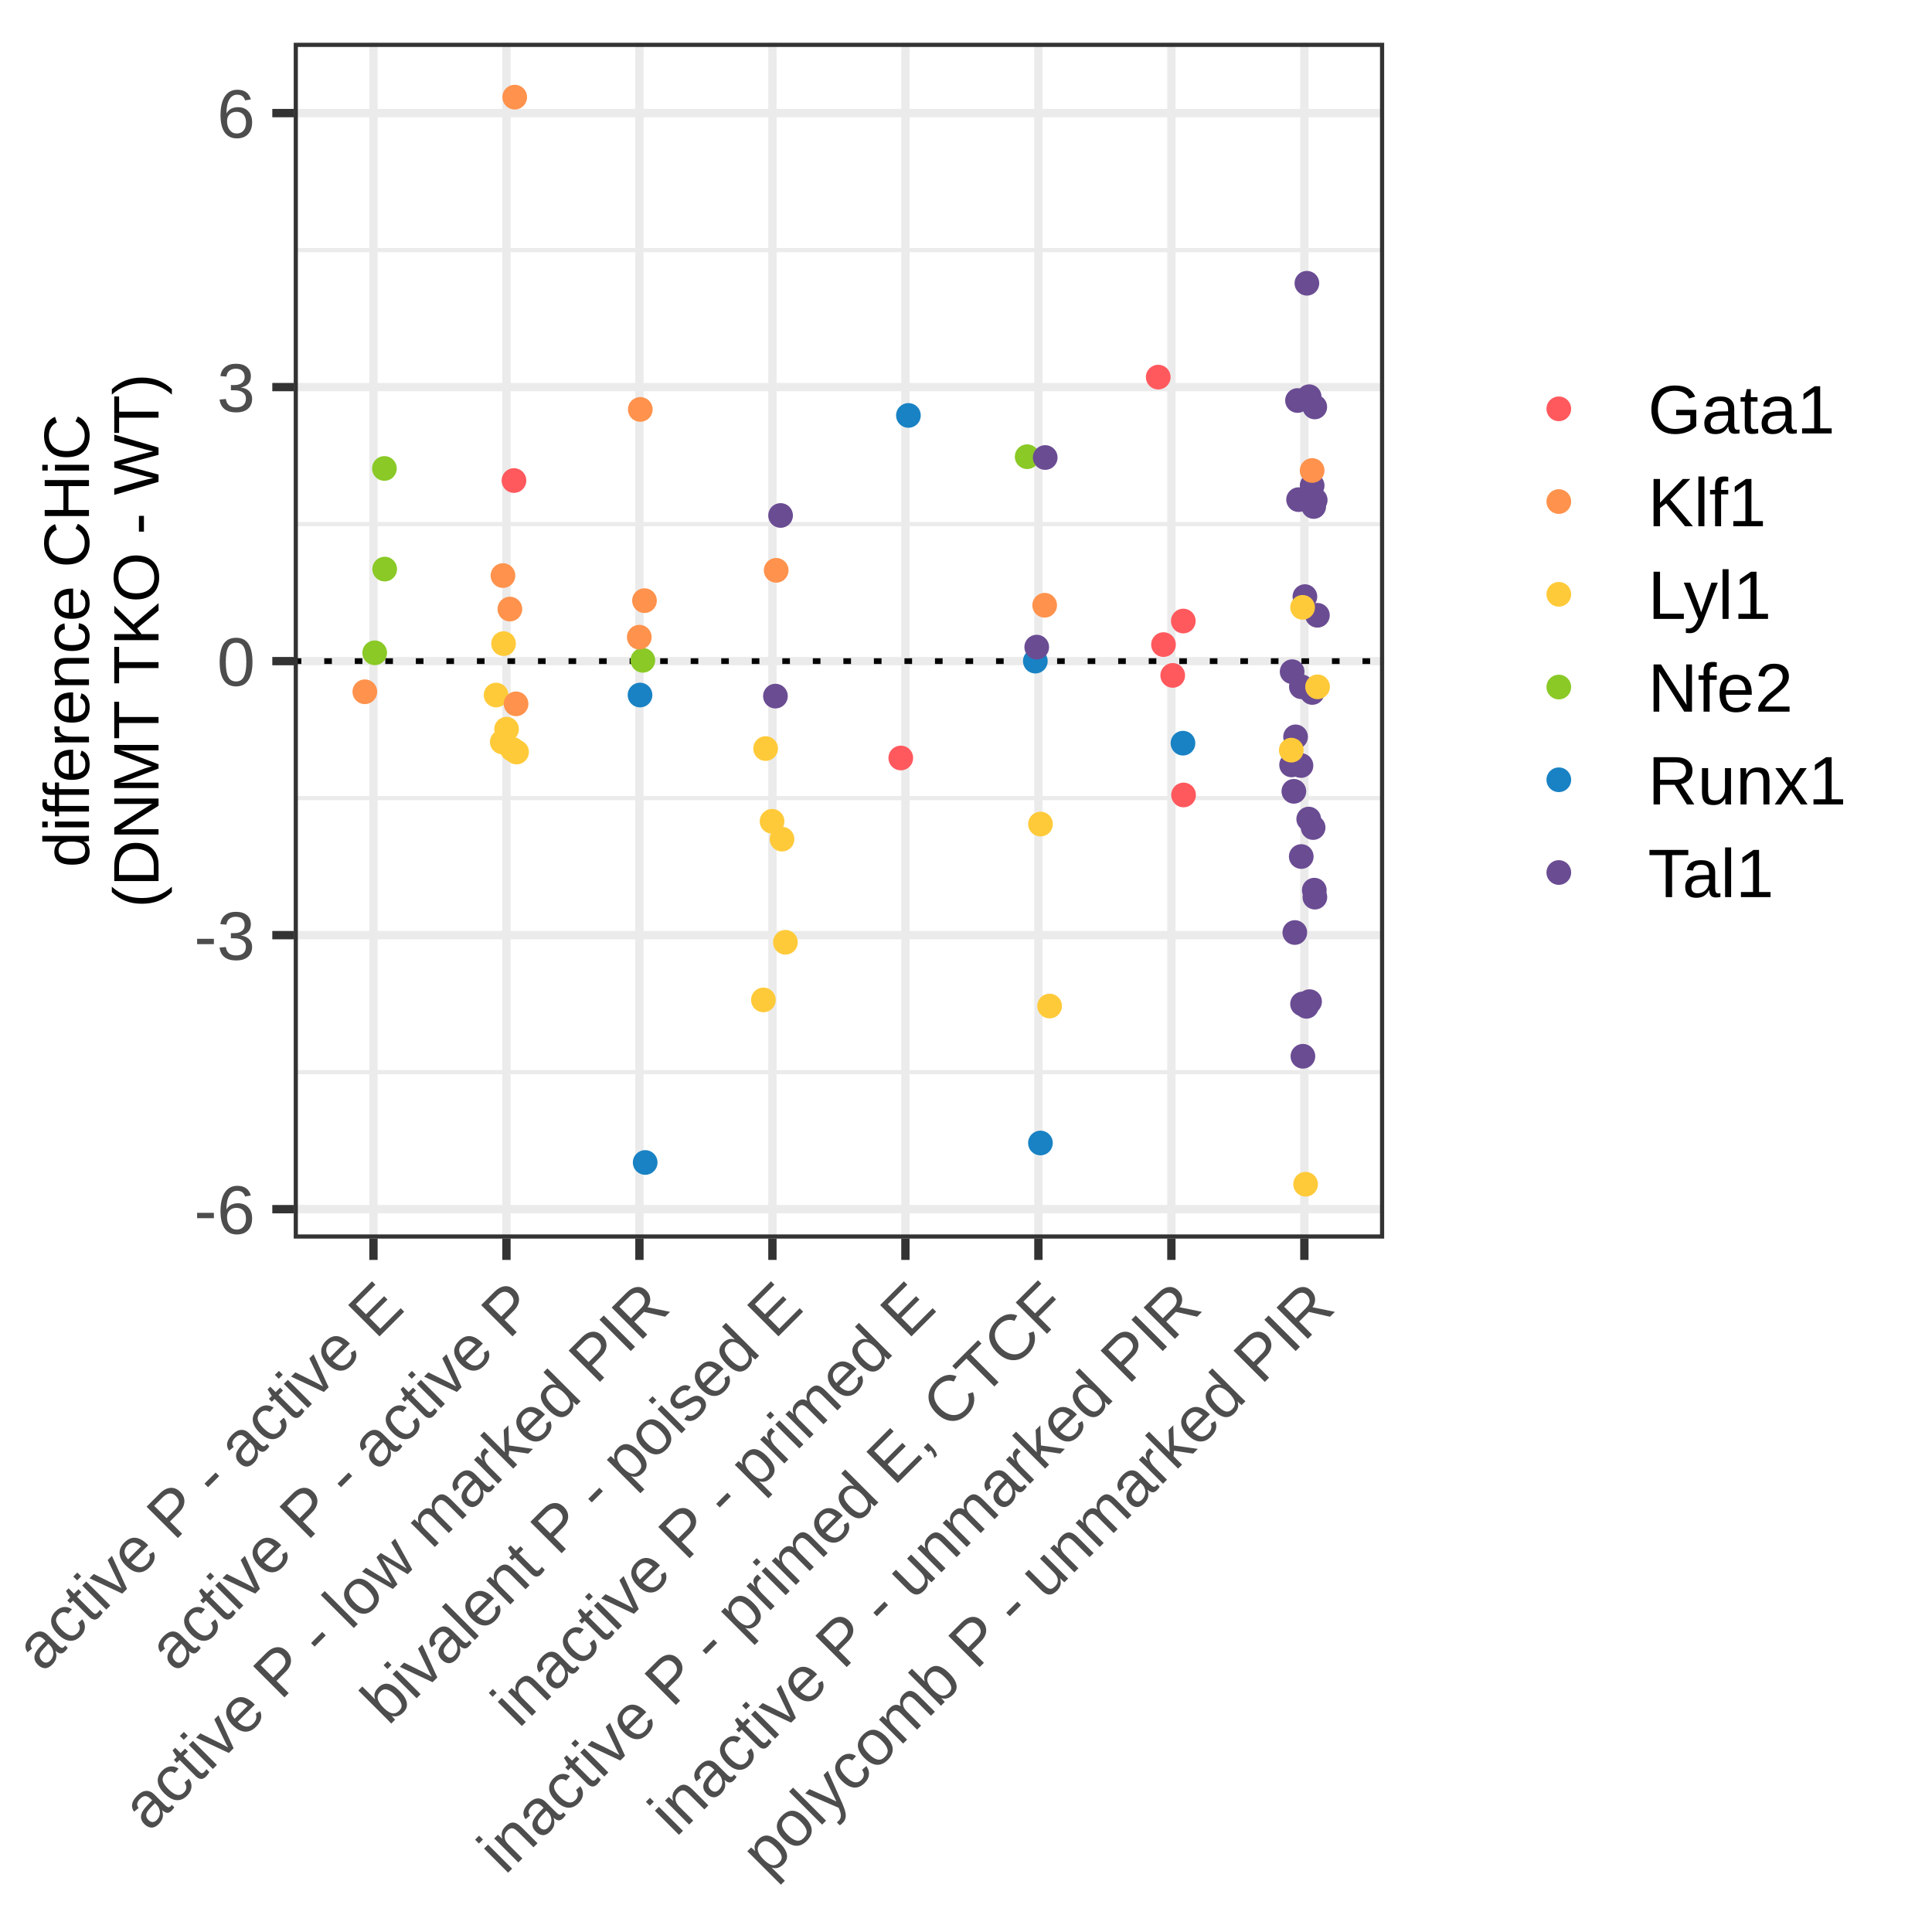
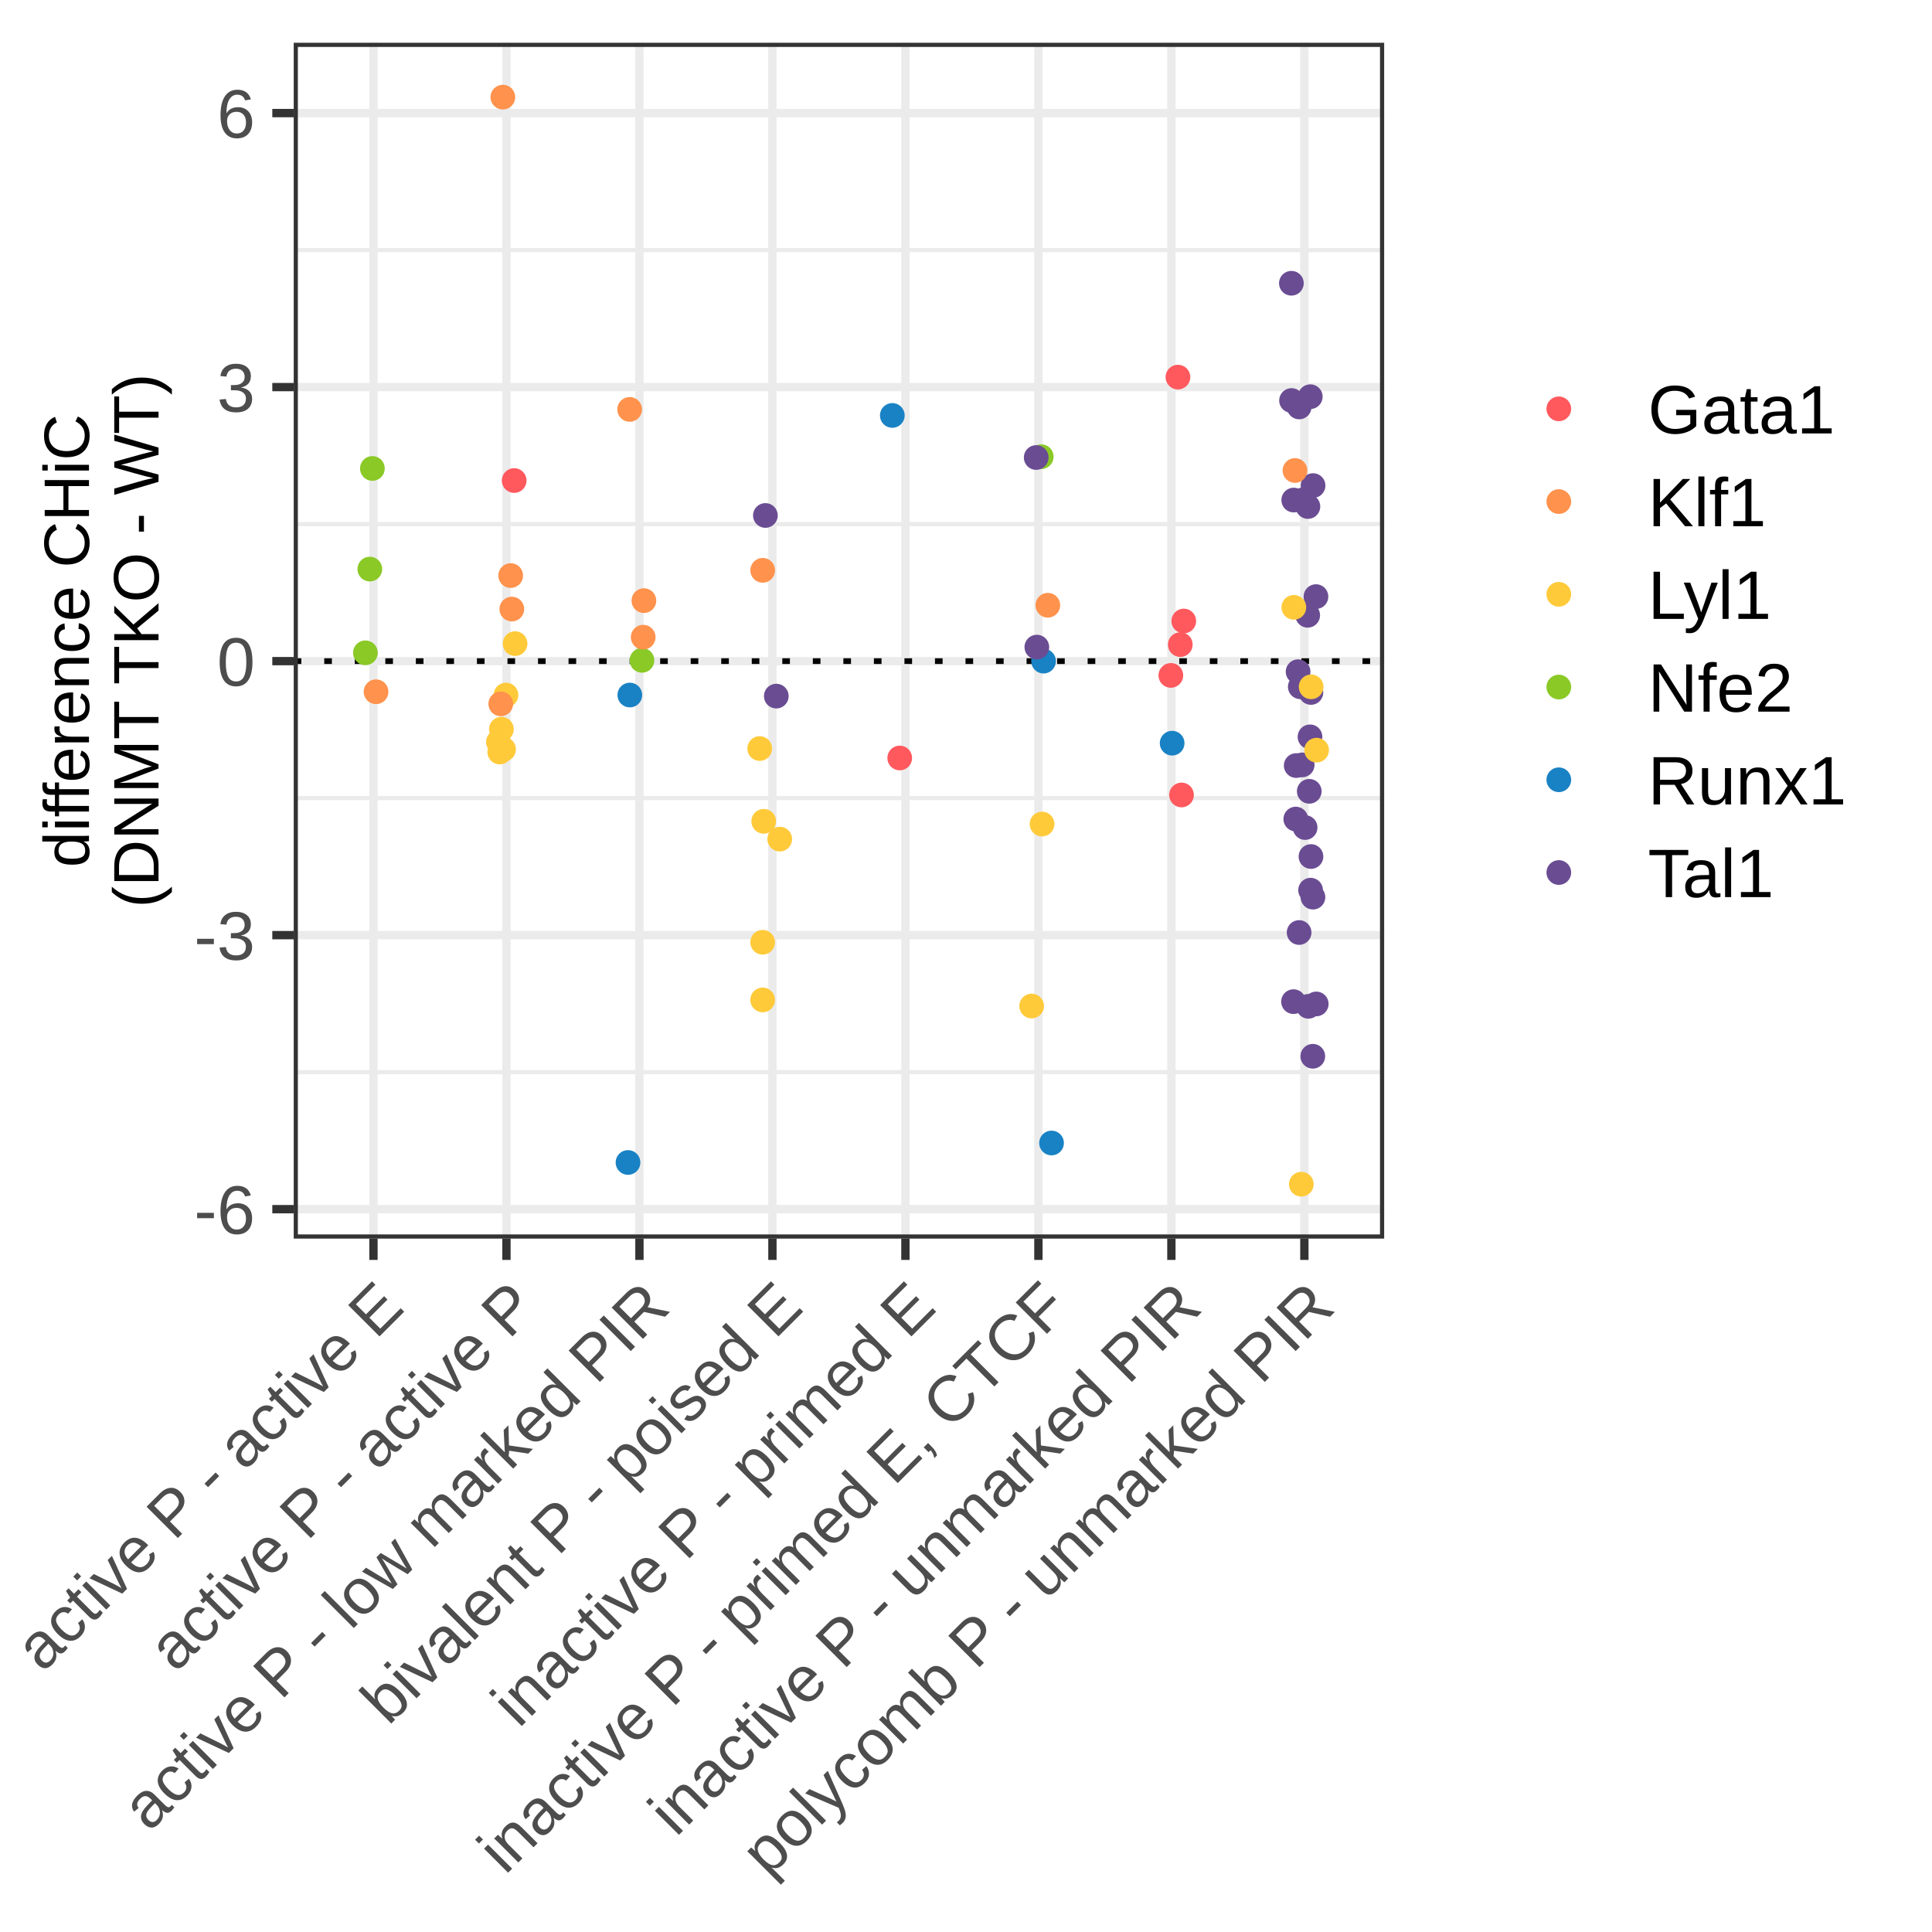
<svg xmlns="http://www.w3.org/2000/svg" class="svglite" width="360.00pt" height="360.00pt" viewBox="0 0 360.00 360.00">
  <defs>
    <style type="text/css">
    .svglite line, .svglite polyline, .svglite polygon, .svglite path, .svglite rect, .svglite circle {
      fill: none;
      stroke: #000000;
      stroke-linecap: round;
      stroke-linejoin: round;
      stroke-miterlimit: 10.00;
    }
    .svglite text {
      white-space: pre;
    }
  </style>
  </defs>
  <rect width="100%" height="100%" style="stroke: none; fill: #FFFFFF;" />
  <defs>
    <clipPath id="cpMC4wMHwzNjAuMDB8MC4wMHwzNjAuMDA=">
      <rect x="0.00" y="0.00" width="360.00" height="360.00" />
    </clipPath>
  </defs>
  <g clip-path="url(#cpMC4wMHwzNjAuMDB8MC4wMHwzNjAuMDA=)">
    <rect x="-0" y="0.00" width="360.00" height="360.00" style="stroke-width: 1.55; stroke: #FFFFFF; fill: #FFFFFF;" />
  </g>
  <defs>
    <clipPath id="cpNTQuNzN8MjU3LjkxfDcuOTd8MjMwLjc5">
      <rect x="54.73" y="7.97" width="203.19" height="222.82" />
    </clipPath>
  </defs>
  <g clip-path="url(#cpNTQuNzN8MjU3LjkxfDcuOTd8MjMwLjc5)">
    <rect x="54.73" y="7.97" width="203.19" height="222.82" style="stroke-width: 1.55; stroke: none; fill: #FFFFFF;" />
    <polyline points="54.73,199.78 257.91,199.78 " style="stroke-width: 0.78; stroke: #EBEBEB; stroke-linecap: butt;" />
    <polyline points="54.73,148.72 257.91,148.72 " style="stroke-width: 0.78; stroke: #EBEBEB; stroke-linecap: butt;" />
    <polyline points="54.73,97.66 257.91,97.66 " style="stroke-width: 0.78; stroke: #EBEBEB; stroke-linecap: butt;" />
    <polyline points="54.73,46.60 257.91,46.60 " style="stroke-width: 0.78; stroke: #EBEBEB; stroke-linecap: butt;" />
    <polyline points="54.73,225.31 257.91,225.31 " style="stroke-width: 1.55; stroke: #EBEBEB; stroke-linecap: butt;" />
    <polyline points="54.73,174.25 257.91,174.25 " style="stroke-width: 1.55; stroke: #EBEBEB; stroke-linecap: butt;" />
    <polyline points="54.73,123.19 257.91,123.19 " style="stroke-width: 1.55; stroke: #EBEBEB; stroke-linecap: butt;" />
    <polyline points="54.73,72.13 257.91,72.13 " style="stroke-width: 1.55; stroke: #EBEBEB; stroke-linecap: butt;" />
    <polyline points="54.73,21.07 257.91,21.07 " style="stroke-width: 1.55; stroke: #EBEBEB; stroke-linecap: butt;" />
    <polyline points="69.59,230.79 69.59,7.97 " style="stroke-width: 1.55; stroke: #EBEBEB; stroke-linecap: butt;" />
    <polyline points="94.37,230.79 94.37,7.97 " style="stroke-width: 1.55; stroke: #EBEBEB; stroke-linecap: butt;" />
    <polyline points="119.15,230.79 119.15,7.97 " style="stroke-width: 1.55; stroke: #EBEBEB; stroke-linecap: butt;" />
    <polyline points="143.93,230.79 143.93,7.97 " style="stroke-width: 1.55; stroke: #EBEBEB; stroke-linecap: butt;" />
    <polyline points="168.71,230.79 168.71,7.97 " style="stroke-width: 1.55; stroke: #EBEBEB; stroke-linecap: butt;" />
    <polyline points="193.49,230.79 193.49,7.97 " style="stroke-width: 1.55; stroke: #EBEBEB; stroke-linecap: butt;" />
    <polyline points="218.27,230.79 218.27,7.97 " style="stroke-width: 1.55; stroke: #EBEBEB; stroke-linecap: butt;" />
    <polyline points="243.05,230.79 243.05,7.97 " style="stroke-width: 1.55; stroke: #EBEBEB; stroke-linecap: butt;" />
    <line x1="54.73" y1="123.19" x2="257.91" y2="123.19" style="stroke-width: 1.07; stroke-dasharray: 1.42,4.27; stroke-linecap: butt;" />
-     <circle cx="69.82" cy="121.64" r="1.95" style="stroke-width: 0.71; stroke: #8AC926; fill: #8AC926;" />
-     <circle cx="119.78" cy="123.04" r="1.95" style="stroke-width: 0.71; stroke: #8AC926; fill: #8AC926;" />
-     <circle cx="71.63" cy="87.29" r="1.95" style="stroke-width: 0.71; stroke: #8AC926; fill: #8AC926;" />
-     <circle cx="191.40" cy="85.10" r="1.95" style="stroke-width: 0.71; stroke: #8AC926; fill: #8AC926;" />
-     <circle cx="71.68" cy="106.04" r="1.95" style="stroke-width: 0.71; stroke: #8AC926; fill: #8AC926;" />
-     <circle cx="119.26" cy="129.51" r="1.95" style="stroke-width: 0.71; stroke: #1982C4; fill: #1982C4;" />
-     <circle cx="220.43" cy="138.48" r="1.95" style="stroke-width: 0.71; stroke: #1982C4; fill: #1982C4;" />
-     <circle cx="120.22" cy="216.61" r="1.95" style="stroke-width: 0.71; stroke: #1982C4; fill: #1982C4;" />
-     <circle cx="193.87" cy="212.98" r="1.95" style="stroke-width: 0.71; stroke: #1982C4; fill: #1982C4;" />
-     <circle cx="169.27" cy="77.41" r="1.95" style="stroke-width: 0.71; stroke: #1982C4; fill: #1982C4;" />
-     <circle cx="192.92" cy="123.19" r="1.95" style="stroke-width: 0.71; stroke: #1982C4; fill: #1982C4;" />
-     <circle cx="240.77" cy="125.16" r="1.95" style="stroke-width: 0.71; stroke: #6A4C93; fill: #6A4C93;" />
-     <circle cx="145.45" cy="96.05" r="1.95" style="stroke-width: 0.71; stroke: #6A4C93; fill: #6A4C93;" />
-     <circle cx="193.18" cy="120.58" r="1.95" style="stroke-width: 0.71; stroke: #6A4C93; fill: #6A4C93;" />
-     <circle cx="241.41" cy="137.30" r="1.95" style="stroke-width: 0.71; stroke: #6A4C93; fill: #6A4C93;" />
-     <circle cx="242.71" cy="187.07" r="1.95" style="stroke-width: 0.71; stroke: #6A4C93; fill: #6A4C93;" />
-     <circle cx="240.67" cy="142.53" r="1.95" style="stroke-width: 0.71; stroke: #6A4C93; fill: #6A4C93;" />
-     <circle cx="194.76" cy="85.25" r="1.95" style="stroke-width: 0.71; stroke: #6A4C93; fill: #6A4C93;" />
-     <circle cx="245.48" cy="114.65" r="1.95" style="stroke-width: 0.71; stroke: #6A4C93; fill: #6A4C93;" />
-     <circle cx="144.49" cy="129.71" r="1.95" style="stroke-width: 0.71; stroke: #6A4C93; fill: #6A4C93;" />
-     <circle cx="244.68" cy="154.20" r="1.95" style="stroke-width: 0.71; stroke: #6A4C93; fill: #6A4C93;" />
-     <circle cx="241.27" cy="173.76" r="1.95" style="stroke-width: 0.71; stroke: #6A4C93; fill: #6A4C93;" />
-     <circle cx="244.52" cy="129.03" r="1.95" style="stroke-width: 0.71; stroke: #6A4C93; fill: #6A4C93;" />
-     <circle cx="241.97" cy="93.10" r="1.95" style="stroke-width: 0.71; stroke: #6A4C93; fill: #6A4C93;" />
-     <circle cx="244.79" cy="94.38" r="1.95" style="stroke-width: 0.71; stroke: #6A4C93; fill: #6A4C93;" />
-     <circle cx="245.01" cy="167.17" r="1.95" style="stroke-width: 0.71; stroke: #6A4C93; fill: #6A4C93;" />
-     <circle cx="241.09" cy="147.45" r="1.95" style="stroke-width: 0.71; stroke: #6A4C93; fill: #6A4C93;" />
-     <circle cx="242.42" cy="142.65" r="1.95" style="stroke-width: 0.71; stroke: #6A4C93; fill: #6A4C93;" />
-     <circle cx="242.78" cy="196.82" r="1.95" style="stroke-width: 0.71; stroke: #6A4C93; fill: #6A4C93;" />
-     <circle cx="244.90" cy="165.87" r="1.95" style="stroke-width: 0.71; stroke: #6A4C93; fill: #6A4C93;" />
-     <circle cx="244.99" cy="75.83" r="1.95" style="stroke-width: 0.71; stroke: #6A4C93; fill: #6A4C93;" />
-     <circle cx="245.07" cy="93.18" r="1.95" style="stroke-width: 0.71; stroke: #6A4C93; fill: #6A4C93;" />
-     <circle cx="244.02" cy="186.64" r="1.95" style="stroke-width: 0.71; stroke: #6A4C93; fill: #6A4C93;" />
-     <circle cx="242.49" cy="127.97" r="1.95" style="stroke-width: 0.71; stroke: #6A4C93; fill: #6A4C93;" />
-     <circle cx="241.77" cy="74.63" r="1.95" style="stroke-width: 0.71; stroke: #6A4C93; fill: #6A4C93;" />
-     <circle cx="244.50" cy="90.48" r="1.95" style="stroke-width: 0.71; stroke: #6A4C93; fill: #6A4C93;" />
-     <circle cx="243.52" cy="52.78" r="1.95" style="stroke-width: 0.71; stroke: #6A4C93; fill: #6A4C93;" />
-     <circle cx="243.86" cy="152.62" r="1.95" style="stroke-width: 0.71; stroke: #6A4C93; fill: #6A4C93;" />
-     <circle cx="243.94" cy="73.92" r="1.95" style="stroke-width: 0.71; stroke: #6A4C93; fill: #6A4C93;" />
-     <circle cx="243.15" cy="111.17" r="1.95" style="stroke-width: 0.71; stroke: #6A4C93; fill: #6A4C93;" />
-     <circle cx="242.47" cy="159.60" r="1.95" style="stroke-width: 0.71; stroke: #6A4C93; fill: #6A4C93;" />
-     <circle cx="243.45" cy="187.51" r="1.95" style="stroke-width: 0.71; stroke: #6A4C93; fill: #6A4C93;" />
-     <circle cx="195.58" cy="187.46" r="1.95" style="stroke-width: 0.71; stroke: #FFCA3A; fill: #FFCA3A;" />
-     <circle cx="95.47" cy="139.62" r="1.95" style="stroke-width: 0.71; stroke: #FFCA3A; fill: #FFCA3A;" />
-     <circle cx="92.44" cy="129.51" r="1.95" style="stroke-width: 0.71; stroke: #FFCA3A; fill: #FFCA3A;" />
-     <circle cx="96.25" cy="140.13" r="1.95" style="stroke-width: 0.71; stroke: #FFCA3A; fill: #FFCA3A;" />
-     <circle cx="193.88" cy="153.55" r="1.95" style="stroke-width: 0.71; stroke: #FFCA3A; fill: #FFCA3A;" />
-     <circle cx="142.66" cy="139.48" r="1.95" style="stroke-width: 0.71; stroke: #FFCA3A; fill: #FFCA3A;" />
-     <circle cx="142.25" cy="186.32" r="1.95" style="stroke-width: 0.71; stroke: #FFCA3A; fill: #FFCA3A;" />
-     <circle cx="146.35" cy="175.58" r="1.95" style="stroke-width: 0.71; stroke: #FFCA3A; fill: #FFCA3A;" />
-     <circle cx="143.86" cy="153.04" r="1.95" style="stroke-width: 0.71; stroke: #FFCA3A; fill: #FFCA3A;" />
-     <circle cx="93.59" cy="138.25" r="1.95" style="stroke-width: 0.71; stroke: #FFCA3A; fill: #FFCA3A;" />
-     <circle cx="240.61" cy="139.78" r="1.95" style="stroke-width: 0.71; stroke: #FFCA3A; fill: #FFCA3A;" />
-     <circle cx="243.28" cy="220.66" r="1.95" style="stroke-width: 0.71; stroke: #FFCA3A; fill: #FFCA3A;" />
-     <circle cx="242.72" cy="113.17" r="1.95" style="stroke-width: 0.71; stroke: #FFCA3A; fill: #FFCA3A;" />
-     <circle cx="94.39" cy="135.87" r="1.95" style="stroke-width: 0.71; stroke: #FFCA3A; fill: #FFCA3A;" />
-     <circle cx="145.71" cy="156.36" r="1.95" style="stroke-width: 0.71; stroke: #FFCA3A; fill: #FFCA3A;" />
-     <circle cx="245.51" cy="127.98" r="1.95" style="stroke-width: 0.71; stroke: #FFCA3A; fill: #FFCA3A;" />
-     <circle cx="93.83" cy="119.93" r="1.95" style="stroke-width: 0.71; stroke: #FFCA3A; fill: #FFCA3A;" />
-     <circle cx="95.01" cy="113.49" r="1.95" style="stroke-width: 0.71; stroke: #FF924C; fill: #FF924C;" />
-     <circle cx="95.91" cy="18.10" r="1.95" style="stroke-width: 0.71; stroke: #FF924C; fill: #FF924C;" />
-     <circle cx="93.72" cy="107.25" r="1.95" style="stroke-width: 0.71; stroke: #FF924C; fill: #FF924C;" />
-     <circle cx="194.66" cy="112.78" r="1.95" style="stroke-width: 0.71; stroke: #FF924C; fill: #FF924C;" />
-     <circle cx="120.09" cy="111.92" r="1.95" style="stroke-width: 0.71; stroke: #FF924C; fill: #FF924C;" />
-     <circle cx="119.31" cy="76.29" r="1.95" style="stroke-width: 0.71; stroke: #FF924C; fill: #FF924C;" />
-     <circle cx="119.12" cy="118.73" r="1.95" style="stroke-width: 0.71; stroke: #FF924C; fill: #FF924C;" />
-     <circle cx="96.16" cy="131.15" r="1.95" style="stroke-width: 0.71; stroke: #FF924C; fill: #FF924C;" />
-     <circle cx="244.50" cy="87.67" r="1.95" style="stroke-width: 0.71; stroke: #FF924C; fill: #FF924C;" />
-     <circle cx="67.98" cy="128.90" r="1.95" style="stroke-width: 0.71; stroke: #FF924C; fill: #FF924C;" />
-     <circle cx="144.63" cy="106.27" r="1.95" style="stroke-width: 0.71; stroke: #FF924C; fill: #FF924C;" />
-     <circle cx="167.85" cy="141.24" r="1.95" style="stroke-width: 0.71; stroke: #FF595E; fill: #FF595E;" />
-     <circle cx="215.82" cy="70.27" r="1.95" style="stroke-width: 0.71; stroke: #FF595E; fill: #FF595E;" />
-     <circle cx="220.49" cy="115.72" r="1.95" style="stroke-width: 0.71; stroke: #FF595E; fill: #FF595E;" />
-     <circle cx="95.77" cy="89.54" r="1.95" style="stroke-width: 0.71; stroke: #FF595E; fill: #FF595E;" />
-     <circle cx="218.52" cy="125.85" r="1.95" style="stroke-width: 0.71; stroke: #FF595E; fill: #FF595E;" />
-     <circle cx="216.80" cy="120.11" r="1.95" style="stroke-width: 0.71; stroke: #FF595E; fill: #FF595E;" />
-     <circle cx="220.54" cy="148.13" r="1.95" style="stroke-width: 0.71; stroke: #FF595E; fill: #FF595E;" />
+     <circle cx="68.09" cy="121.64" r="1.95" style="stroke-width: 0.71; stroke: #8AC926; fill: #8AC926;" />
+     <circle cx="119.62" cy="123.04" r="1.95" style="stroke-width: 0.71; stroke: #8AC926; fill: #8AC926;" />
+     <circle cx="69.39" cy="87.29" r="1.95" style="stroke-width: 0.71; stroke: #8AC926; fill: #8AC926;" />
+     <circle cx="194.02" cy="85.10" r="1.95" style="stroke-width: 0.71; stroke: #8AC926; fill: #8AC926;" />
+     <circle cx="68.91" cy="106.04" r="1.95" style="stroke-width: 0.71; stroke: #8AC926; fill: #8AC926;" />
+     <circle cx="117.36" cy="129.51" r="1.95" style="stroke-width: 0.71; stroke: #1982C4; fill: #1982C4;" />
+     <circle cx="218.41" cy="138.48" r="1.95" style="stroke-width: 0.71; stroke: #1982C4; fill: #1982C4;" />
+     <circle cx="117.02" cy="216.61" r="1.95" style="stroke-width: 0.71; stroke: #1982C4; fill: #1982C4;" />
+     <circle cx="195.94" cy="212.98" r="1.95" style="stroke-width: 0.71; stroke: #1982C4; fill: #1982C4;" />
+     <circle cx="166.27" cy="77.41" r="1.95" style="stroke-width: 0.71; stroke: #1982C4; fill: #1982C4;" />
+     <circle cx="194.45" cy="123.19" r="1.95" style="stroke-width: 0.71; stroke: #1982C4; fill: #1982C4;" />
+     <circle cx="241.88" cy="125.16" r="1.95" style="stroke-width: 0.71; stroke: #6A4C93; fill: #6A4C93;" />
+     <circle cx="142.62" cy="96.05" r="1.95" style="stroke-width: 0.71; stroke: #6A4C93; fill: #6A4C93;" />
+     <circle cx="193.20" cy="120.58" r="1.95" style="stroke-width: 0.71; stroke: #6A4C93; fill: #6A4C93;" />
+     <circle cx="244.10" cy="137.30" r="1.95" style="stroke-width: 0.71; stroke: #6A4C93; fill: #6A4C93;" />
+     <circle cx="245.26" cy="187.07" r="1.95" style="stroke-width: 0.71; stroke: #6A4C93; fill: #6A4C93;" />
+     <circle cx="242.64" cy="142.53" r="1.95" style="stroke-width: 0.71; stroke: #6A4C93; fill: #6A4C93;" />
+     <circle cx="193.08" cy="85.25" r="1.95" style="stroke-width: 0.71; stroke: #6A4C93; fill: #6A4C93;" />
+     <circle cx="243.67" cy="114.65" r="1.95" style="stroke-width: 0.71; stroke: #6A4C93; fill: #6A4C93;" />
+     <circle cx="144.65" cy="129.71" r="1.95" style="stroke-width: 0.71; stroke: #6A4C93; fill: #6A4C93;" />
+     <circle cx="243.19" cy="154.20" r="1.95" style="stroke-width: 0.71; stroke: #6A4C93; fill: #6A4C93;" />
+     <circle cx="242.07" cy="173.76" r="1.95" style="stroke-width: 0.71; stroke: #6A4C93; fill: #6A4C93;" />
+     <circle cx="244.27" cy="129.03" r="1.95" style="stroke-width: 0.71; stroke: #6A4C93; fill: #6A4C93;" />
+     <circle cx="242.95" cy="93.10" r="1.95" style="stroke-width: 0.71; stroke: #6A4C93; fill: #6A4C93;" />
+     <circle cx="243.71" cy="94.38" r="1.95" style="stroke-width: 0.71; stroke: #6A4C93; fill: #6A4C93;" />
+     <circle cx="244.65" cy="167.17" r="1.95" style="stroke-width: 0.71; stroke: #6A4C93; fill: #6A4C93;" />
+     <circle cx="243.96" cy="147.45" r="1.95" style="stroke-width: 0.71; stroke: #6A4C93; fill: #6A4C93;" />
+     <circle cx="241.53" cy="142.65" r="1.95" style="stroke-width: 0.71; stroke: #6A4C93; fill: #6A4C93;" />
+     <circle cx="244.62" cy="196.82" r="1.95" style="stroke-width: 0.71; stroke: #6A4C93; fill: #6A4C93;" />
+     <circle cx="244.21" cy="165.87" r="1.95" style="stroke-width: 0.71; stroke: #6A4C93; fill: #6A4C93;" />
+     <circle cx="242.08" cy="75.83" r="1.95" style="stroke-width: 0.71; stroke: #6A4C93; fill: #6A4C93;" />
+     <circle cx="241.07" cy="93.18" r="1.95" style="stroke-width: 0.71; stroke: #6A4C93; fill: #6A4C93;" />
+     <circle cx="241.03" cy="186.64" r="1.95" style="stroke-width: 0.71; stroke: #6A4C93; fill: #6A4C93;" />
+     <circle cx="242.29" cy="127.97" r="1.95" style="stroke-width: 0.71; stroke: #6A4C93; fill: #6A4C93;" />
+     <circle cx="240.66" cy="74.63" r="1.95" style="stroke-width: 0.71; stroke: #6A4C93; fill: #6A4C93;" />
+     <circle cx="244.67" cy="90.48" r="1.95" style="stroke-width: 0.71; stroke: #6A4C93; fill: #6A4C93;" />
+     <circle cx="240.63" cy="52.78" r="1.95" style="stroke-width: 0.71; stroke: #6A4C93; fill: #6A4C93;" />
+     <circle cx="241.45" cy="152.62" r="1.95" style="stroke-width: 0.71; stroke: #6A4C93; fill: #6A4C93;" />
+     <circle cx="244.15" cy="73.92" r="1.95" style="stroke-width: 0.71; stroke: #6A4C93; fill: #6A4C93;" />
+     <circle cx="245.21" cy="111.17" r="1.95" style="stroke-width: 0.71; stroke: #6A4C93; fill: #6A4C93;" />
+     <circle cx="244.28" cy="159.60" r="1.95" style="stroke-width: 0.71; stroke: #6A4C93; fill: #6A4C93;" />
+     <circle cx="243.81" cy="187.51" r="1.95" style="stroke-width: 0.71; stroke: #6A4C93; fill: #6A4C93;" />
+     <circle cx="192.23" cy="187.46" r="1.95" style="stroke-width: 0.71; stroke: #FFCA3A; fill: #FFCA3A;" />
+     <circle cx="93.83" cy="139.62" r="1.95" style="stroke-width: 0.71; stroke: #FFCA3A; fill: #FFCA3A;" />
+     <circle cx="94.28" cy="129.51" r="1.95" style="stroke-width: 0.71; stroke: #FFCA3A; fill: #FFCA3A;" />
+     <circle cx="93.12" cy="140.13" r="1.95" style="stroke-width: 0.71; stroke: #FFCA3A; fill: #FFCA3A;" />
+     <circle cx="194.17" cy="153.55" r="1.95" style="stroke-width: 0.71; stroke: #FFCA3A; fill: #FFCA3A;" />
+     <circle cx="141.56" cy="139.48" r="1.95" style="stroke-width: 0.71; stroke: #FFCA3A; fill: #FFCA3A;" />
+     <circle cx="142.11" cy="186.32" r="1.95" style="stroke-width: 0.71; stroke: #FFCA3A; fill: #FFCA3A;" />
+     <circle cx="142.11" cy="175.58" r="1.95" style="stroke-width: 0.71; stroke: #FFCA3A; fill: #FFCA3A;" />
+     <circle cx="142.31" cy="153.04" r="1.95" style="stroke-width: 0.71; stroke: #FFCA3A; fill: #FFCA3A;" />
+     <circle cx="92.87" cy="138.25" r="1.95" style="stroke-width: 0.71; stroke: #FFCA3A; fill: #FFCA3A;" />
+     <circle cx="245.33" cy="139.78" r="1.95" style="stroke-width: 0.71; stroke: #FFCA3A; fill: #FFCA3A;" />
+     <circle cx="242.48" cy="220.66" r="1.95" style="stroke-width: 0.71; stroke: #FFCA3A; fill: #FFCA3A;" />
+     <circle cx="241.09" cy="113.17" r="1.95" style="stroke-width: 0.71; stroke: #FFCA3A; fill: #FFCA3A;" />
+     <circle cx="93.43" cy="135.87" r="1.95" style="stroke-width: 0.71; stroke: #FFCA3A; fill: #FFCA3A;" />
+     <circle cx="145.29" cy="156.36" r="1.95" style="stroke-width: 0.71; stroke: #FFCA3A; fill: #FFCA3A;" />
+     <circle cx="244.31" cy="127.98" r="1.95" style="stroke-width: 0.71; stroke: #FFCA3A; fill: #FFCA3A;" />
+     <circle cx="95.98" cy="119.93" r="1.95" style="stroke-width: 0.71; stroke: #FFCA3A; fill: #FFCA3A;" />
+     <circle cx="95.37" cy="113.49" r="1.95" style="stroke-width: 0.71; stroke: #FF924C; fill: #FF924C;" />
+     <circle cx="93.70" cy="18.10" r="1.95" style="stroke-width: 0.71; stroke: #FF924C; fill: #FF924C;" />
+     <circle cx="95.16" cy="107.25" r="1.95" style="stroke-width: 0.71; stroke: #FF924C; fill: #FF924C;" />
+     <circle cx="195.25" cy="112.78" r="1.95" style="stroke-width: 0.71; stroke: #FF924C; fill: #FF924C;" />
+     <circle cx="119.98" cy="111.92" r="1.95" style="stroke-width: 0.71; stroke: #FF924C; fill: #FF924C;" />
+     <circle cx="117.33" cy="76.29" r="1.95" style="stroke-width: 0.71; stroke: #FF924C; fill: #FF924C;" />
+     <circle cx="119.85" cy="118.73" r="1.95" style="stroke-width: 0.71; stroke: #FF924C; fill: #FF924C;" />
+     <circle cx="93.31" cy="131.15" r="1.95" style="stroke-width: 0.71; stroke: #FF924C; fill: #FF924C;" />
+     <circle cx="241.30" cy="87.67" r="1.95" style="stroke-width: 0.71; stroke: #FF924C; fill: #FF924C;" />
+     <circle cx="70.07" cy="128.90" r="1.95" style="stroke-width: 0.71; stroke: #FF924C; fill: #FF924C;" />
+     <circle cx="142.12" cy="106.27" r="1.95" style="stroke-width: 0.71; stroke: #FF924C; fill: #FF924C;" />
+     <circle cx="167.65" cy="141.24" r="1.95" style="stroke-width: 0.71; stroke: #FF595E; fill: #FF595E;" />
+     <circle cx="219.49" cy="70.27" r="1.95" style="stroke-width: 0.71; stroke: #FF595E; fill: #FF595E;" />
+     <circle cx="220.58" cy="115.72" r="1.95" style="stroke-width: 0.71; stroke: #FF595E; fill: #FF595E;" />
+     <circle cx="95.81" cy="89.54" r="1.95" style="stroke-width: 0.71; stroke: #FF595E; fill: #FF595E;" />
+     <circle cx="218.17" cy="125.85" r="1.95" style="stroke-width: 0.71; stroke: #FF595E; fill: #FF595E;" />
+     <circle cx="219.93" cy="120.11" r="1.95" style="stroke-width: 0.71; stroke: #FF595E; fill: #FF595E;" />
+     <circle cx="220.16" cy="148.13" r="1.95" style="stroke-width: 0.71; stroke: #FF595E; fill: #FF595E;" />
    <rect x="54.73" y="7.97" width="203.19" height="222.82" style="stroke-width: 1.55; stroke: #333333;" />
  </g>
  <g clip-path="url(#cpMC4wMHwzNjAuMDB8MC4wMHwzNjAuMDA=)">
    <text x="47.55" y="229.90" text-anchor="end" style="font-size: 12.80px;fill: #4D4D4D; font-family: &quot;Arial&quot;;" textLength="11.38px" lengthAdjust="spacingAndGlyphs">-6</text>
    <text x="47.55" y="178.84" text-anchor="end" style="font-size: 12.80px;fill: #4D4D4D; font-family: &quot;Arial&quot;;" textLength="11.38px" lengthAdjust="spacingAndGlyphs">-3</text>
    <text x="47.55" y="127.78" text-anchor="end" style="font-size: 12.80px;fill: #4D4D4D; font-family: &quot;Arial&quot;;" textLength="7.11px" lengthAdjust="spacingAndGlyphs">0</text>
    <text x="47.55" y="76.72" text-anchor="end" style="font-size: 12.80px;fill: #4D4D4D; font-family: &quot;Arial&quot;;" textLength="7.11px" lengthAdjust="spacingAndGlyphs">3</text>
    <text x="47.55" y="25.66" text-anchor="end" style="font-size: 12.80px;fill: #4D4D4D; font-family: &quot;Arial&quot;;" textLength="7.11px" lengthAdjust="spacingAndGlyphs">6</text>
    <polyline points="50.74,225.31 54.73,225.31 " style="stroke-width: 1.55; stroke: #333333; stroke-linecap: butt;" />
    <polyline points="50.74,174.25 54.73,174.25 " style="stroke-width: 1.55; stroke: #333333; stroke-linecap: butt;" />
    <polyline points="50.74,123.19 54.73,123.19 " style="stroke-width: 1.55; stroke: #333333; stroke-linecap: butt;" />
    <polyline points="50.74,72.13 54.73,72.13 " style="stroke-width: 1.55; stroke: #333333; stroke-linecap: butt;" />
    <polyline points="50.74,21.07 54.73,21.07 " style="stroke-width: 1.55; stroke: #333333; stroke-linecap: butt;" />
    <polyline points="69.59,234.77 69.59,230.79 " style="stroke-width: 1.55; stroke: #333333; stroke-linecap: butt;" />
    <polyline points="94.37,234.77 94.37,230.79 " style="stroke-width: 1.55; stroke: #333333; stroke-linecap: butt;" />
    <polyline points="119.15,234.77 119.15,230.79 " style="stroke-width: 1.55; stroke: #333333; stroke-linecap: butt;" />
    <polyline points="143.93,234.77 143.93,230.79 " style="stroke-width: 1.55; stroke: #333333; stroke-linecap: butt;" />
    <polyline points="168.71,234.77 168.71,230.79 " style="stroke-width: 1.55; stroke: #333333; stroke-linecap: butt;" />
    <polyline points="193.49,234.77 193.49,230.79 " style="stroke-width: 1.55; stroke: #333333; stroke-linecap: butt;" />
    <polyline points="218.27,234.77 218.27,230.79 " style="stroke-width: 1.55; stroke: #333333; stroke-linecap: butt;" />
    <polyline points="243.05,234.77 243.05,230.79 " style="stroke-width: 1.55; stroke: #333333; stroke-linecap: butt;" />
    <text transform="translate(75.68,244.05) rotate(-45)" text-anchor="end" style="font-size: 12.00px;fill: #4D4D4D; font-family: &quot;Arial&quot;;" textLength="96.03px" lengthAdjust="spacingAndGlyphs">active P - active E</text>
    <text transform="translate(100.46,244.05) rotate(-45)" text-anchor="end" style="font-size: 12.00px;fill: #4D4D4D; font-family: &quot;Arial&quot;;" textLength="96.03px" lengthAdjust="spacingAndGlyphs">active P - active P</text>
    <text transform="translate(125.24,244.05) rotate(-45)" text-anchor="end" style="font-size: 12.00px;fill: #4D4D4D; font-family: &quot;Arial&quot;;" textLength="138.04px" lengthAdjust="spacingAndGlyphs">active P - low marked PIR</text>
    <text transform="translate(150.02,244.05) rotate(-45)" text-anchor="end" style="font-size: 12.00px;fill: #4D4D4D; font-family: &quot;Arial&quot;;" textLength="110.06px" lengthAdjust="spacingAndGlyphs">bivalent P - poised E</text>
    <text transform="translate(174.80,244.05) rotate(-45)" text-anchor="end" style="font-size: 12.00px;fill: #4D4D4D; font-family: &quot;Arial&quot;;" textLength="110.70px" lengthAdjust="spacingAndGlyphs">inactive P - primed E</text>
    <text transform="translate(199.58,244.05) rotate(-45)" text-anchor="end" style="font-size: 12.00px;fill: #4D4D4D; font-family: &quot;Arial&quot;;" textLength="149.36px" lengthAdjust="spacingAndGlyphs">inactive P - primed E, CTCF</text>
    <text transform="translate(224.36,244.05) rotate(-45)" text-anchor="end" style="font-size: 12.00px;fill: #4D4D4D; font-family: &quot;Arial&quot;;" textLength="139.38px" lengthAdjust="spacingAndGlyphs">inactive P - unmarked PIR</text>
    <text transform="translate(249.13,244.05) rotate(-45)" text-anchor="end" style="font-size: 12.00px;fill: #4D4D4D; font-family: &quot;Arial&quot;;" textLength="150.06px" lengthAdjust="spacingAndGlyphs">polycomb P - unmarked PIR</text>
    <text transform="translate(16.58,119.38) rotate(-90)" text-anchor="middle" style="font-size: 12.00px; font-family: &quot;Arial&quot;;" textLength="84.70px" lengthAdjust="spacingAndGlyphs">difference CHiC</text>
    <text transform="translate(29.54,119.38) rotate(-90)" text-anchor="middle" style="font-size: 12.00px; font-family: &quot;Arial&quot;;" textLength="103.31px" lengthAdjust="spacingAndGlyphs"> (DNMT TKO - WT)</text>
    <rect x="273.85" y="59.57" width="78.18" height="119.62" style="stroke-width: 1.55; stroke: none; fill: #FFFFFF;" />
    <rect x="281.82" y="67.54" width="17.28" height="17.28" style="stroke-width: 1.55; stroke: none; fill: #FFFFFF;" />
    <circle cx="290.46" cy="76.18" r="1.95" style="stroke-width: 0.71; stroke: #FF595E; fill: #FF595E;" />
    <rect x="281.82" y="84.82" width="17.28" height="17.28" style="stroke-width: 1.55; stroke: none; fill: #FFFFFF;" />
    <circle cx="290.46" cy="93.46" r="1.95" style="stroke-width: 0.71; stroke: #FF924C; fill: #FF924C;" />
    <rect x="281.82" y="102.10" width="17.28" height="17.28" style="stroke-width: 1.55; stroke: none; fill: #FFFFFF;" />
    <circle cx="290.46" cy="110.74" r="1.95" style="stroke-width: 0.71; stroke: #FFCA3A; fill: #FFCA3A;" />
    <rect x="281.82" y="119.38" width="17.28" height="17.28" style="stroke-width: 1.55; stroke: none; fill: #FFFFFF;" />
    <circle cx="290.46" cy="128.02" r="1.95" style="stroke-width: 0.71; stroke: #8AC926; fill: #8AC926;" />
    <rect x="281.82" y="136.66" width="17.28" height="17.28" style="stroke-width: 1.55; stroke: none; fill: #FFFFFF;" />
    <circle cx="290.46" cy="145.30" r="1.95" style="stroke-width: 0.71; stroke: #1982C4; fill: #1982C4;" />
    <rect x="281.82" y="153.94" width="17.28" height="17.28" style="stroke-width: 1.55; stroke: none; fill: #FFFFFF;" />
    <circle cx="290.46" cy="162.58" r="1.95" style="stroke-width: 0.71; stroke: #6A4C93; fill: #6A4C93;" />
    <text x="307.07" y="80.77" style="font-size: 12.80px; font-family: &quot;Arial&quot;;" textLength="34.85px" lengthAdjust="spacingAndGlyphs">Gata1</text>
    <text x="307.07" y="98.05" style="font-size: 12.80px; font-family: &quot;Arial&quot;;" textLength="22.05px" lengthAdjust="spacingAndGlyphs">Klf1</text>
    <text x="307.07" y="115.33" style="font-size: 12.80px; font-family: &quot;Arial&quot;;" textLength="23.47px" lengthAdjust="spacingAndGlyphs">Lyl1</text>
    <text x="307.07" y="132.61" style="font-size: 12.80px; font-family: &quot;Arial&quot;;" textLength="27.03px" lengthAdjust="spacingAndGlyphs">Nfe2</text>
    <text x="307.07" y="149.89" style="font-size: 12.80px; font-family: &quot;Arial&quot;;" textLength="36.99px" lengthAdjust="spacingAndGlyphs">Runx1</text>
    <text x="307.07" y="167.17" style="font-size: 12.80px; font-family: &quot;Arial&quot;;" textLength="24.89px" lengthAdjust="spacingAndGlyphs">Tal1</text>
  </g>
</svg>
